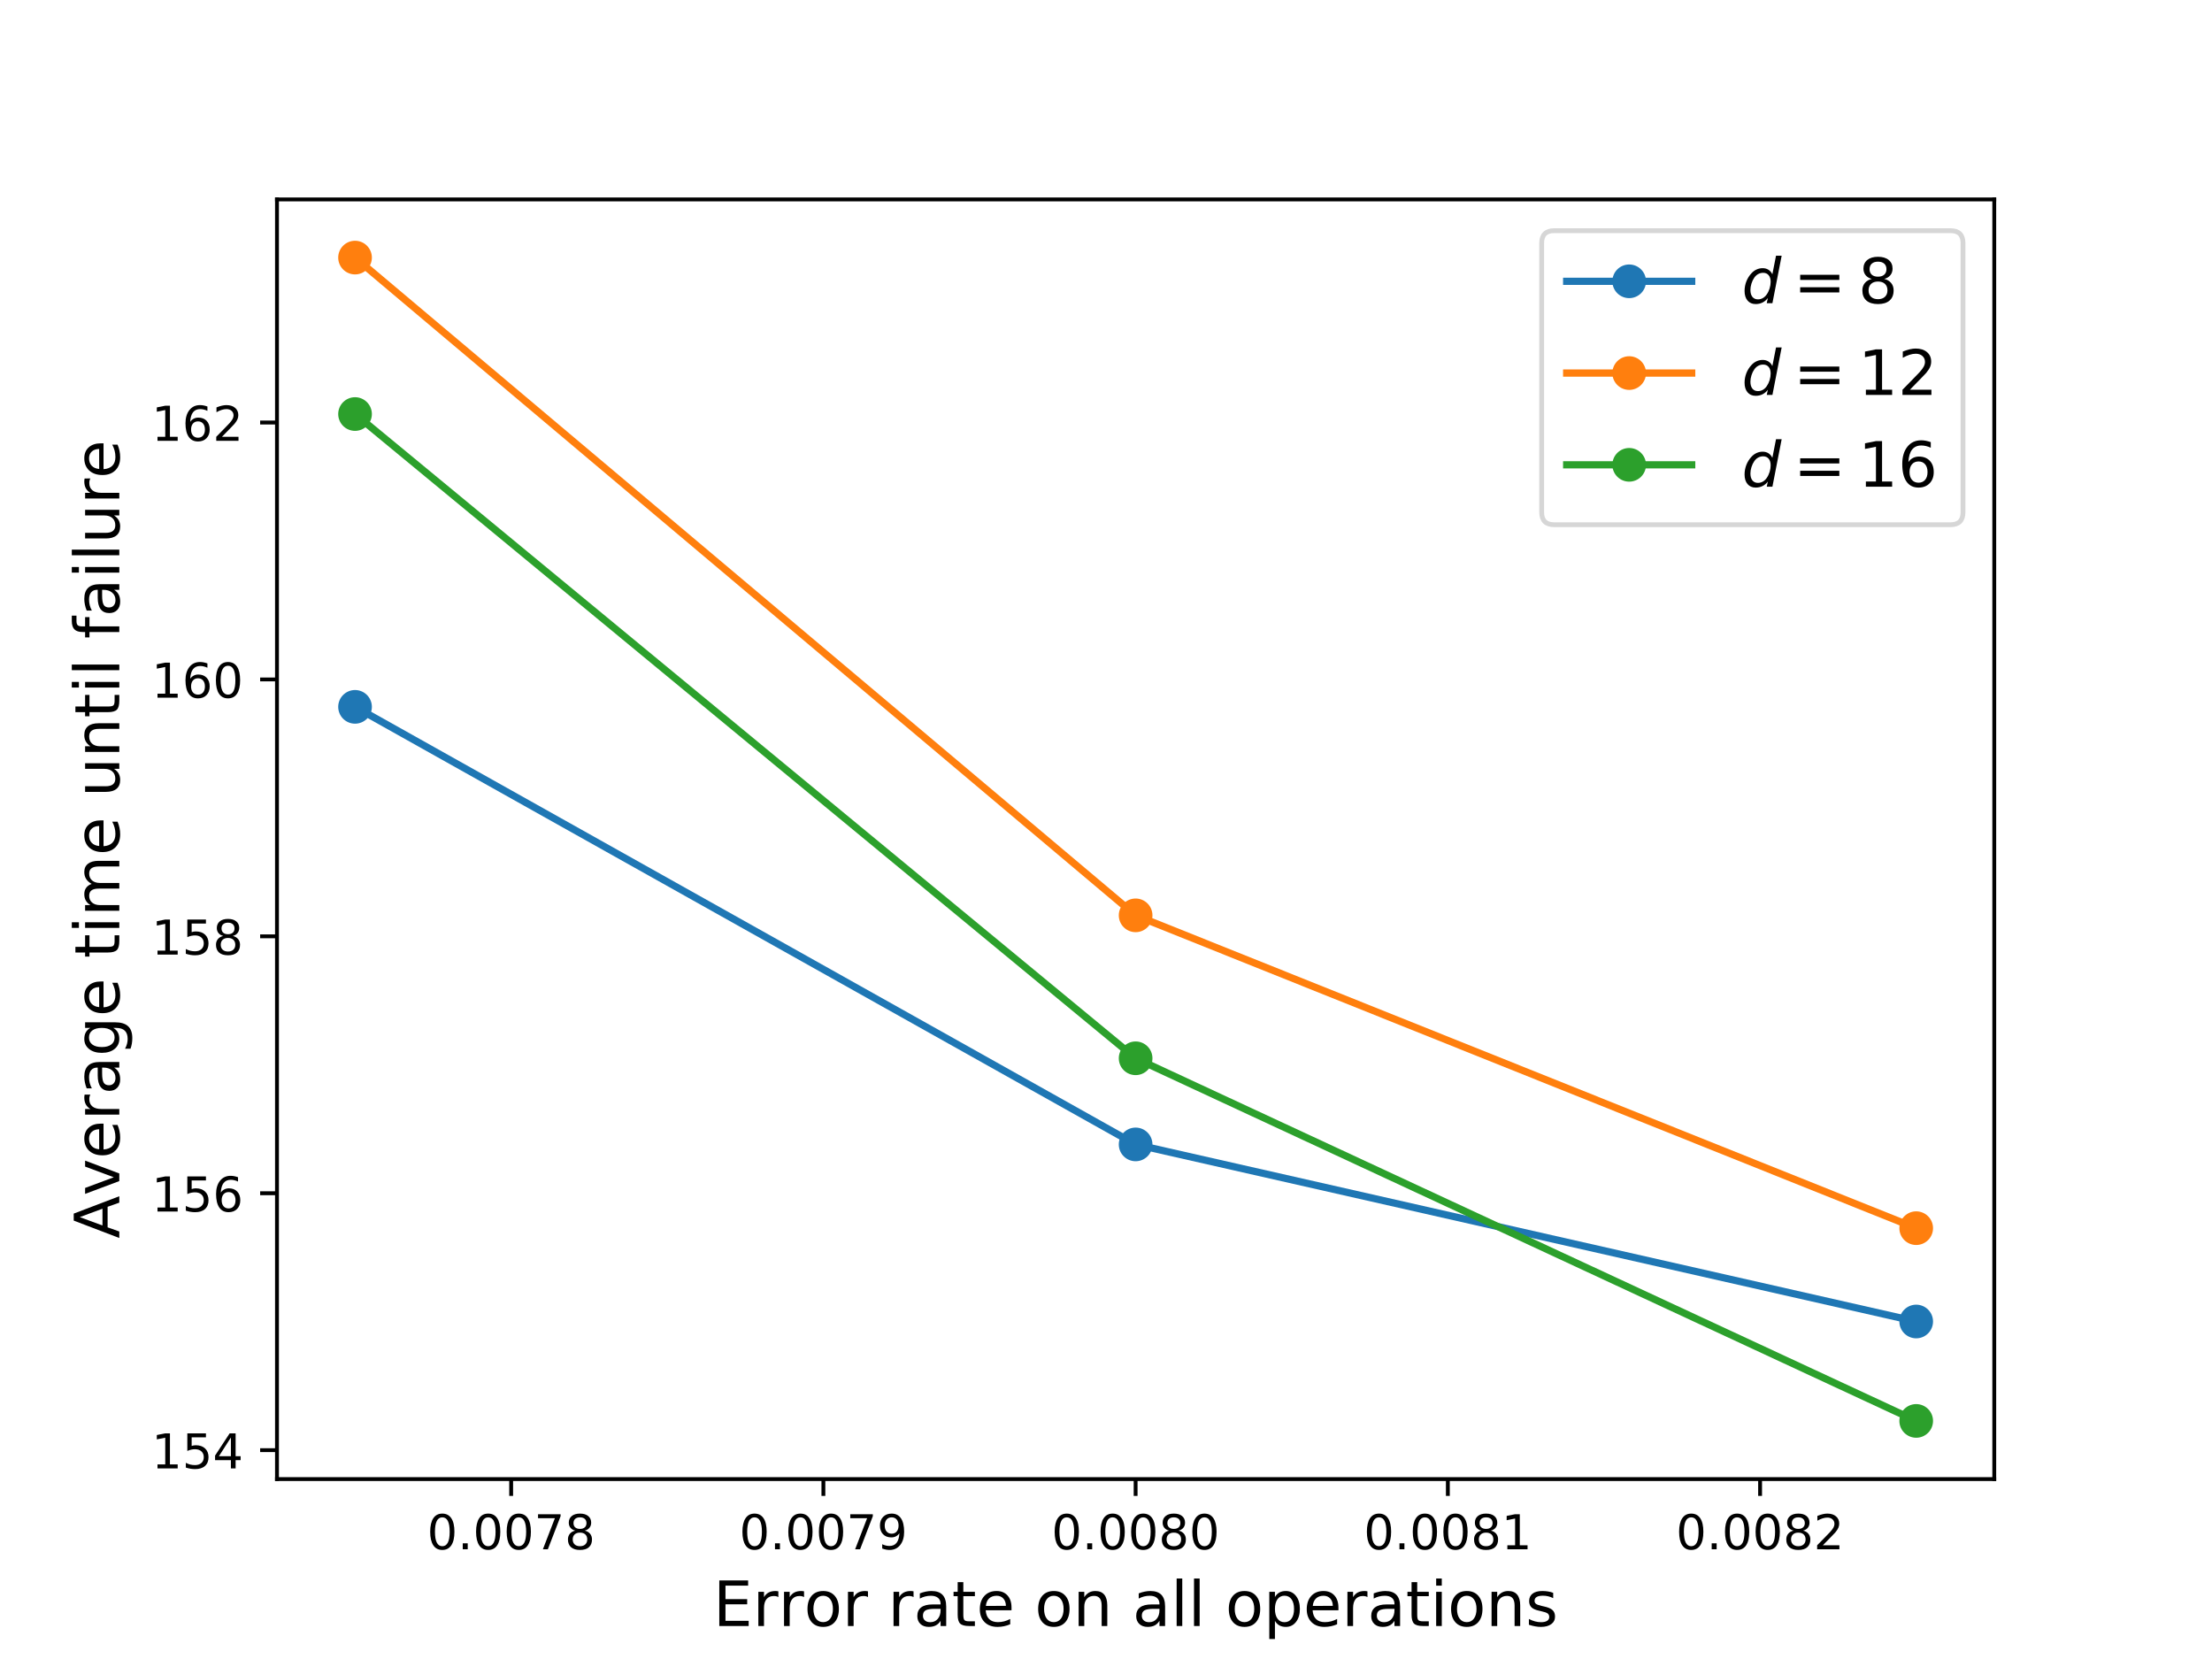
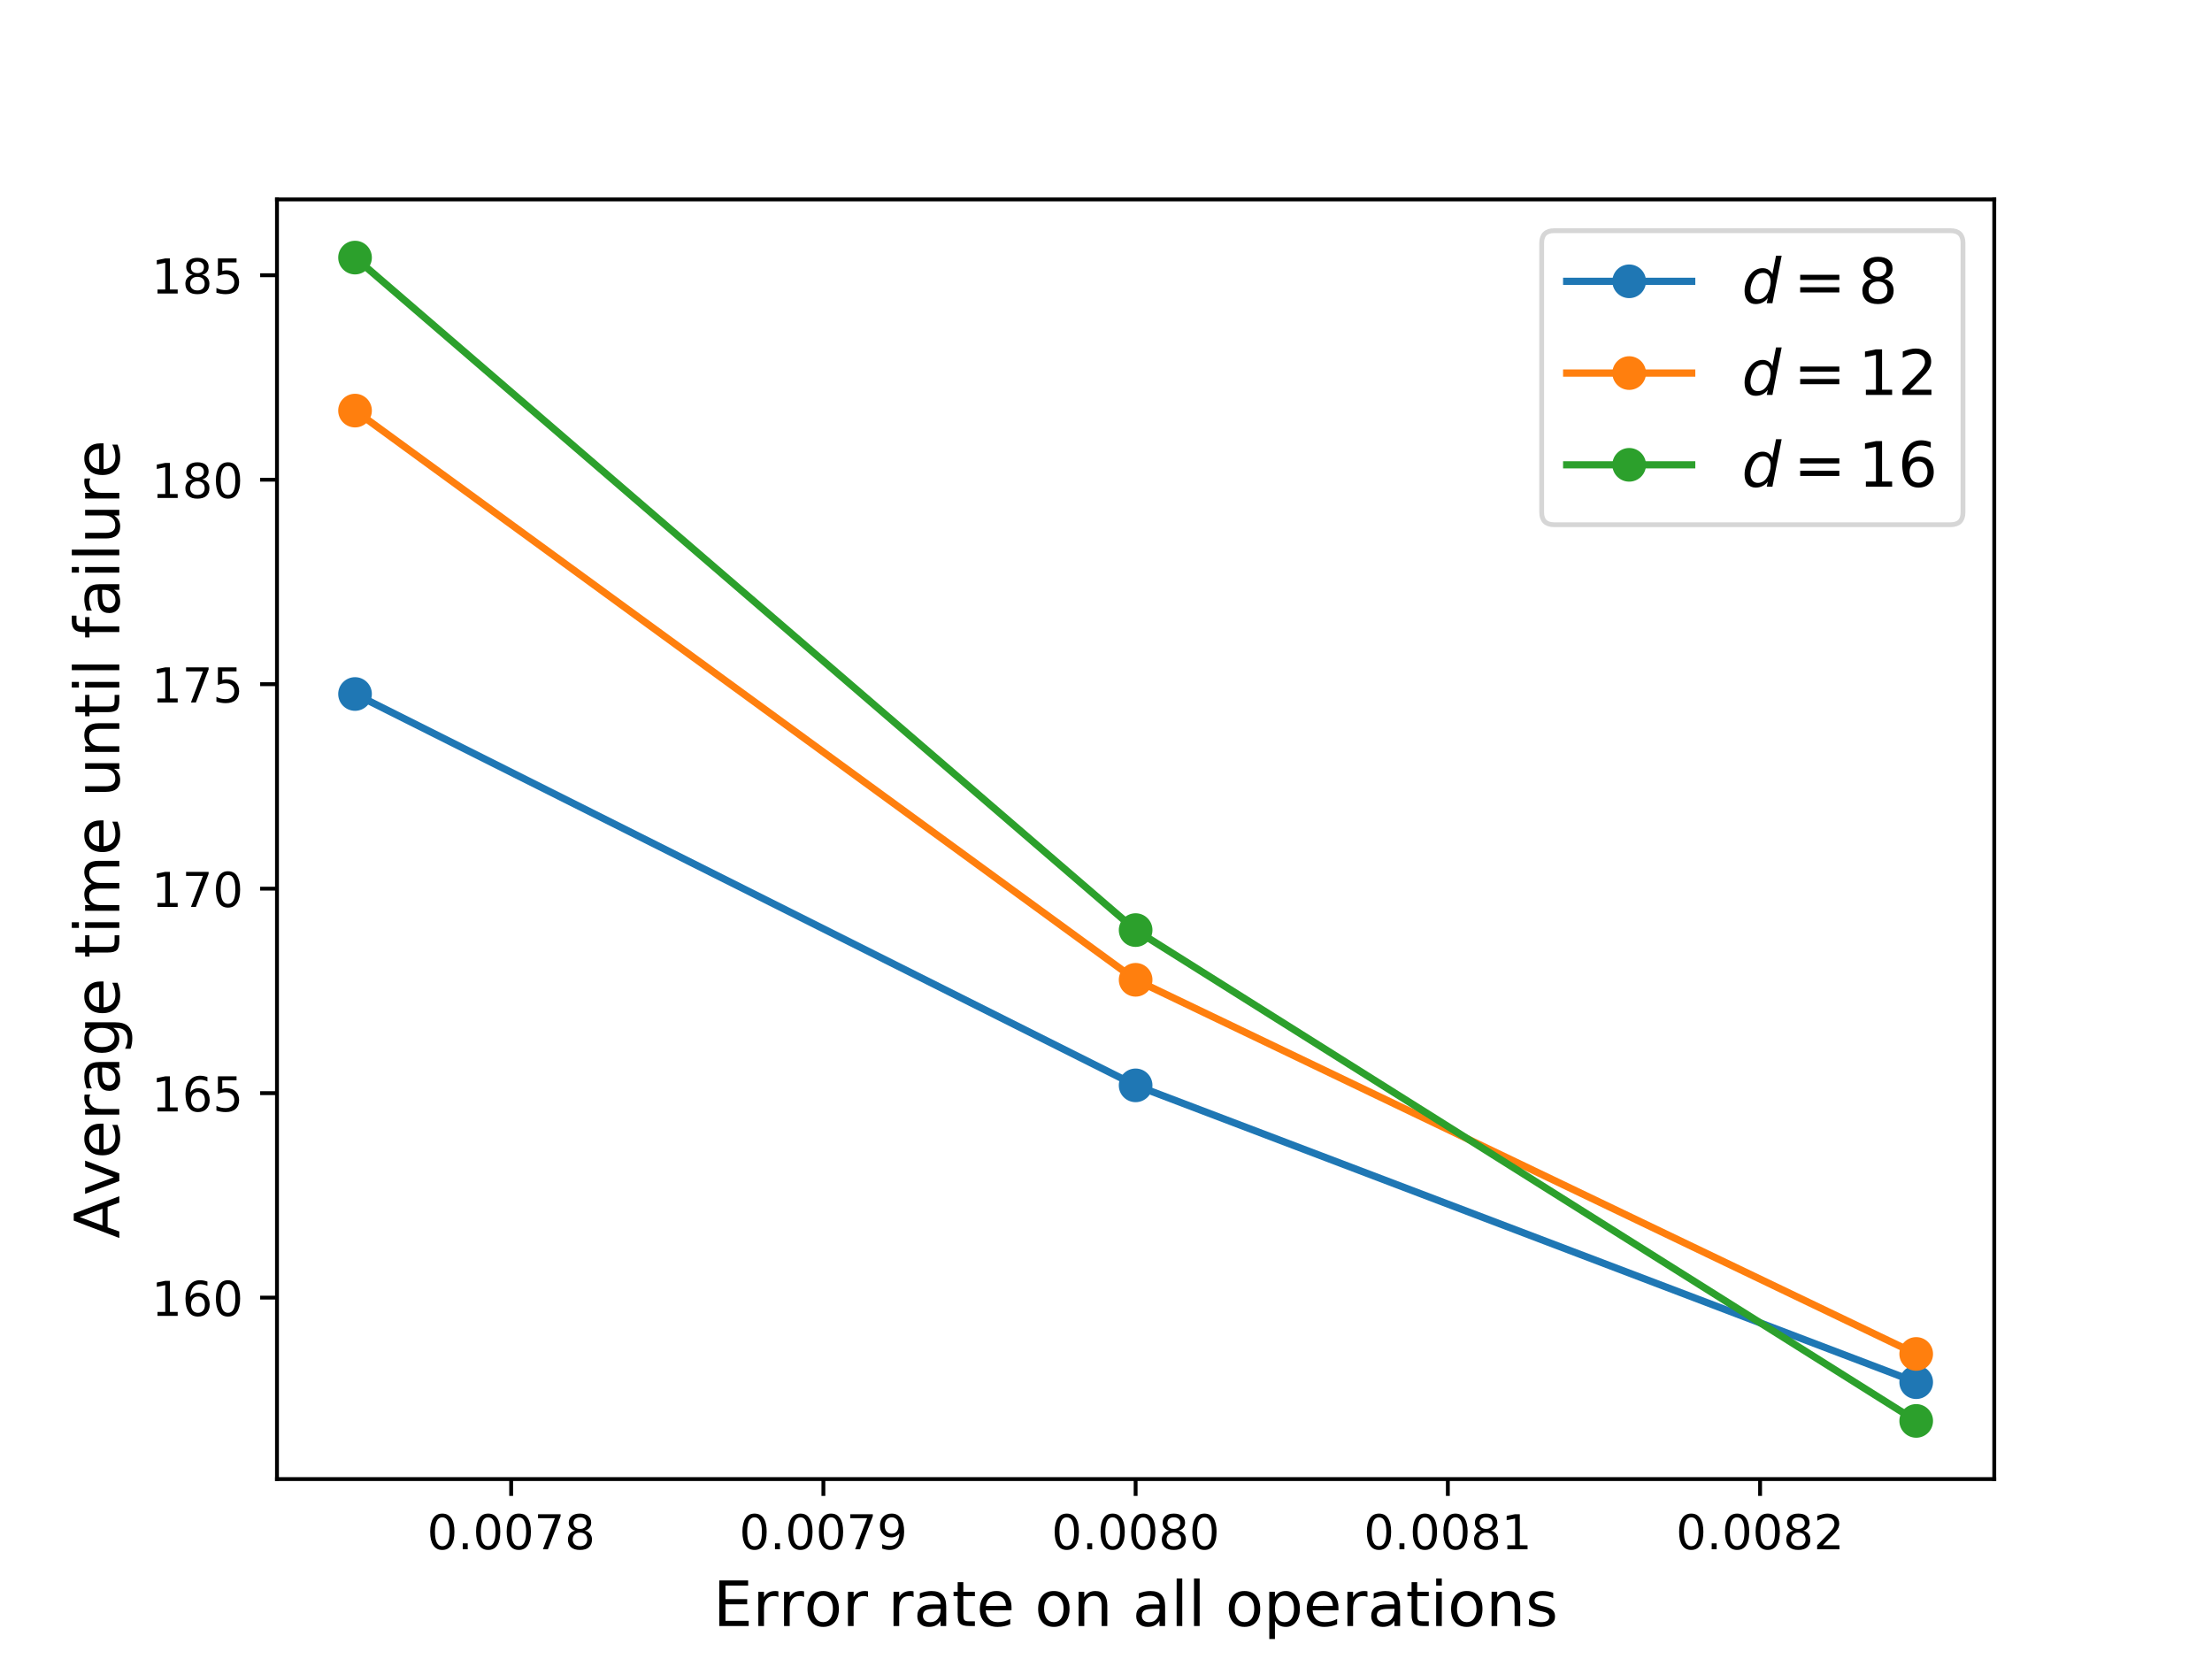
<svg xmlns="http://www.w3.org/2000/svg" xmlns:xlink="http://www.w3.org/1999/xlink" height="345pt" version="1.1" viewBox="0 0 460 345" width="460pt">
  <defs>
    <style type="text/css">
*{stroke-linecap:butt;stroke-linejoin:round;}
  </style>
  </defs>
  <g id="figure_1">
    <g id="patch_1">
      <path d="M 0 345.6  L 460.8 345.6  L 460.8 0  L 0 0  z " style="fill:#ffffff;" />
    </g>
    <g id="axes_1">
      <g id="patch_2">
        <path d="M 57.6 307.584  L 414.72 307.584  L 414.72 41.472  L 57.6 41.472  z " style="fill:#ffffff;" />
      </g>
      <g id="matplotlib.axis_1">
        <g id="xtick_1">
          <g id="line2d_1">
            <defs>
-               <path d="M 0 0  L 0 3.5  " id="m5a12967777" style="stroke:#000000;stroke-width:0.8;" />
-             </defs>
-             <g>
-               <use style="stroke:#000000;stroke-width:0.8;" x="106.298" xlink:href="#m5a12967777" y="307.584" />
+               <path d="M 0 0  L 0 3.5  " id="m65467a7fac" style="stroke:#000000;stroke-width:0.8;" />
+             </defs>
+             <g>
+               <use style="stroke:#000000;stroke-width:0.8;" x="106.298" xlink:href="#m65467a7fac" y="307.584" />
            </g>
          </g>
          <g id="text_1">
            <defs>
              <path d="M 31.781 66.406  Q 24.172 66.406 20.328 58.906  Q 16.5 51.422 16.5 36.375  Q 16.5 21.391 20.328 13.891  Q 24.172 6.391 31.781 6.391  Q 39.453 6.391 43.281 13.891  Q 47.125 21.391 47.125 36.375  Q 47.125 51.422 43.281 58.906  Q 39.453 66.406 31.781 66.406  z M 31.781 74.219  Q 44.047 74.219 50.516 64.516  Q 56.984 54.828 56.984 36.375  Q 56.984 17.969 50.516 8.266  Q 44.047 -1.422 31.781 -1.422  Q 19.531 -1.422 13.062 8.266  Q 6.594 17.969 6.594 36.375  Q 6.594 54.828 13.062 64.516  Q 19.531 74.219 31.781 74.219  z " id="DejaVuSans-30" />
              <path d="M 10.688 12.406  L 21 12.406  L 21 0  L 10.688 0  z " id="DejaVuSans-2e" />
              <path d="M 8.203 72.906  L 55.078 72.906  L 55.078 68.703  L 28.609 0  L 18.312 0  L 43.219 64.594  L 8.203 64.594  z " id="DejaVuSans-37" />
              <path d="M 31.781 34.625  Q 24.75 34.625 20.719 30.859  Q 16.703 27.094 16.703 20.516  Q 16.703 13.922 20.719 10.156  Q 24.75 6.391 31.781 6.391  Q 38.812 6.391 42.859 10.172  Q 46.922 13.969 46.922 20.516  Q 46.922 27.094 42.891 30.859  Q 38.875 34.625 31.781 34.625  z M 21.922 38.812  Q 15.578 40.375 12.031 44.719  Q 8.5 49.078 8.5 55.328  Q 8.5 64.062 14.719 69.141  Q 20.953 74.219 31.781 74.219  Q 42.672 74.219 48.875 69.141  Q 55.078 64.062 55.078 55.328  Q 55.078 49.078 51.531 44.719  Q 48 40.375 41.703 38.812  Q 48.828 37.156 52.797 32.312  Q 56.781 27.484 56.781 20.516  Q 56.781 9.906 50.312 4.234  Q 43.844 -1.422 31.781 -1.422  Q 19.734 -1.422 13.25 4.234  Q 6.781 9.906 6.781 20.516  Q 6.781 27.484 10.781 32.312  Q 14.797 37.156 21.922 38.812  z M 18.312 54.391  Q 18.312 48.734 21.844 45.562  Q 25.391 42.391 31.781 42.391  Q 38.141 42.391 41.719 45.562  Q 45.312 48.734 45.312 54.391  Q 45.312 60.062 41.719 63.234  Q 38.141 66.406 31.781 66.406  Q 25.391 66.406 21.844 63.234  Q 18.312 60.062 18.312 54.391  z " id="DejaVuSans-38" />
            </defs>
            <g transform="translate(88.80287 322.1824)scale(0.1 -0.1)">
              <use xlink:href="#DejaVuSans-30" />
              <use x="63.623" xlink:href="#DejaVuSans-2e" />
              <use x="95.41" xlink:href="#DejaVuSans-30" />
              <use x="159.033" xlink:href="#DejaVuSans-30" />
              <use x="222.656" xlink:href="#DejaVuSans-37" />
              <use x="286.279" xlink:href="#DejaVuSans-38" />
            </g>
          </g>
        </g>
        <g id="xtick_2">
          <g id="line2d_2">
            <g>
-               <use style="stroke:#000000;stroke-width:0.8;" x="171.229" xlink:href="#m5a12967777" y="307.584" />
+               <use style="stroke:#000000;stroke-width:0.8;" x="171.229" xlink:href="#m65467a7fac" y="307.584" />
            </g>
          </g>
          <g id="text_2">
            <defs>
              <path d="M 10.984 1.516  L 10.984 10.5  Q 14.703 8.734 18.5 7.812  Q 22.312 6.891 25.984 6.891  Q 35.75 6.891 40.891 13.453  Q 46.047 20.016 46.781 33.406  Q 43.953 29.203 39.594 26.953  Q 35.25 24.703 29.984 24.703  Q 19.047 24.703 12.672 31.312  Q 6.297 37.938 6.297 49.422  Q 6.297 60.641 12.938 67.422  Q 19.578 74.219 30.609 74.219  Q 43.266 74.219 49.922 64.516  Q 56.594 54.828 56.594 36.375  Q 56.594 19.141 48.406 8.859  Q 40.234 -1.422 26.422 -1.422  Q 22.703 -1.422 18.891 -0.688  Q 15.094 0.047 10.984 1.516  z M 30.609 32.422  Q 37.25 32.422 41.125 36.953  Q 45.016 41.5 45.016 49.422  Q 45.016 57.281 41.125 61.844  Q 37.25 66.406 30.609 66.406  Q 23.969 66.406 20.094 61.844  Q 16.219 57.281 16.219 49.422  Q 16.219 41.5 20.094 36.953  Q 23.969 32.422 30.609 32.422  z " id="DejaVuSans-39" />
            </defs>
            <g transform="translate(153.7338 322.1824)scale(0.1 -0.1)">
              <use xlink:href="#DejaVuSans-30" />
              <use x="63.623" xlink:href="#DejaVuSans-2e" />
              <use x="95.41" xlink:href="#DejaVuSans-30" />
              <use x="159.033" xlink:href="#DejaVuSans-30" />
              <use x="222.656" xlink:href="#DejaVuSans-37" />
              <use x="286.279" xlink:href="#DejaVuSans-39" />
            </g>
          </g>
        </g>
        <g id="xtick_3">
          <g id="line2d_3">
            <g>
-               <use style="stroke:#000000;stroke-width:0.8;" x="236.16" xlink:href="#m5a12967777" y="307.584" />
+               <use style="stroke:#000000;stroke-width:0.8;" x="236.16" xlink:href="#m65467a7fac" y="307.584" />
            </g>
          </g>
          <g id="text_3">
            <g transform="translate(218.6647 322.1824)scale(0.1 -0.1)">
              <use xlink:href="#DejaVuSans-30" />
              <use x="63.623" xlink:href="#DejaVuSans-2e" />
              <use x="95.41" xlink:href="#DejaVuSans-30" />
              <use x="159.033" xlink:href="#DejaVuSans-30" />
              <use x="222.656" xlink:href="#DejaVuSans-38" />
              <use x="286.279" xlink:href="#DejaVuSans-30" />
            </g>
          </g>
        </g>
        <g id="xtick_4">
          <g id="line2d_4">
            <g>
-               <use style="stroke:#000000;stroke-width:0.8;" x="301.091" xlink:href="#m5a12967777" y="307.584" />
+               <use style="stroke:#000000;stroke-width:0.8;" x="301.091" xlink:href="#m65467a7fac" y="307.584" />
            </g>
          </g>
          <g id="text_4">
            <defs>
              <path d="M 12.406 8.297  L 28.516 8.297  L 28.516 63.922  L 10.984 60.406  L 10.984 69.391  L 28.422 72.906  L 38.281 72.906  L 38.281 8.297  L 54.391 8.297  L 54.391 0  L 12.406 0  z " id="DejaVuSans-31" />
            </defs>
            <g transform="translate(283.5956 322.1824)scale(0.1 -0.1)">
              <use xlink:href="#DejaVuSans-30" />
              <use x="63.623" xlink:href="#DejaVuSans-2e" />
              <use x="95.41" xlink:href="#DejaVuSans-30" />
              <use x="159.033" xlink:href="#DejaVuSans-30" />
              <use x="222.656" xlink:href="#DejaVuSans-38" />
              <use x="286.279" xlink:href="#DejaVuSans-31" />
            </g>
          </g>
        </g>
        <g id="xtick_5">
          <g id="line2d_5">
            <g>
-               <use style="stroke:#000000;stroke-width:0.8;" x="366.022" xlink:href="#m5a12967777" y="307.584" />
+               <use style="stroke:#000000;stroke-width:0.8;" x="366.022" xlink:href="#m65467a7fac" y="307.584" />
            </g>
          </g>
          <g id="text_5">
            <defs>
              <path d="M 19.188 8.297  L 53.609 8.297  L 53.609 0  L 7.328 0  L 7.328 8.297  Q 12.938 14.109 22.625 23.891  Q 32.328 33.688 34.812 36.531  Q 39.547 41.844 41.422 45.531  Q 43.312 49.219 43.312 52.781  Q 43.312 58.594 39.234 62.25  Q 35.156 65.922 28.609 65.922  Q 23.969 65.922 18.812 64.312  Q 13.672 62.703 7.812 59.422  L 7.812 69.391  Q 13.766 71.781 18.938 73  Q 24.125 74.219 28.422 74.219  Q 39.75 74.219 46.484 68.547  Q 53.219 62.891 53.219 53.422  Q 53.219 48.922 51.531 44.891  Q 49.859 40.875 45.406 35.406  Q 44.188 33.984 37.641 27.219  Q 31.109 20.453 19.188 8.297  z " id="DejaVuSans-32" />
            </defs>
            <g transform="translate(348.5265 322.1824)scale(0.1 -0.1)">
              <use xlink:href="#DejaVuSans-30" />
              <use x="63.623" xlink:href="#DejaVuSans-2e" />
              <use x="95.41" xlink:href="#DejaVuSans-30" />
              <use x="159.033" xlink:href="#DejaVuSans-30" />
              <use x="222.656" xlink:href="#DejaVuSans-38" />
              <use x="286.279" xlink:href="#DejaVuSans-32" />
            </g>
          </g>
        </g>
        <g id="text_6">
          <defs>
            <path d="M 9.812 72.906  L 55.906 72.906  L 55.906 64.594  L 19.672 64.594  L 19.672 43.016  L 54.391 43.016  L 54.391 34.719  L 19.672 34.719  L 19.672 8.297  L 56.781 8.297  L 56.781 0  L 9.812 0  z " id="DejaVuSans-45" />
            <path d="M 41.109 46.297  Q 39.594 47.172 37.812 47.578  Q 36.031 48 33.891 48  Q 26.266 48 22.188 43.047  Q 18.109 38.094 18.109 28.812  L 18.109 0  L 9.078 0  L 9.078 54.688  L 18.109 54.688  L 18.109 46.188  Q 20.953 51.172 25.484 53.578  Q 30.031 56 36.531 56  Q 37.453 56 38.578 55.875  Q 39.703 55.766 41.062 55.516  z " id="DejaVuSans-72" />
            <path d="M 30.609 48.391  Q 23.391 48.391 19.188 42.75  Q 14.984 37.109 14.984 27.297  Q 14.984 17.484 19.156 11.844  Q 23.344 6.203 30.609 6.203  Q 37.797 6.203 41.984 11.859  Q 46.188 17.531 46.188 27.297  Q 46.188 37.016 41.984 42.703  Q 37.797 48.391 30.609 48.391  z M 30.609 56  Q 42.328 56 49.016 48.375  Q 55.719 40.766 55.719 27.297  Q 55.719 13.875 49.016 6.219  Q 42.328 -1.422 30.609 -1.422  Q 18.844 -1.422 12.172 6.219  Q 5.516 13.875 5.516 27.297  Q 5.516 40.766 12.172 48.375  Q 18.844 56 30.609 56  z " id="DejaVuSans-6f" />
            <path id="DejaVuSans-20" />
            <path d="M 34.281 27.484  Q 23.391 27.484 19.188 25  Q 14.984 22.516 14.984 16.5  Q 14.984 11.719 18.141 8.906  Q 21.297 6.109 26.703 6.109  Q 34.188 6.109 38.703 11.406  Q 43.219 16.703 43.219 25.484  L 43.219 27.484  z M 52.203 31.203  L 52.203 0  L 43.219 0  L 43.219 8.297  Q 40.141 3.328 35.547 0.953  Q 30.953 -1.422 24.312 -1.422  Q 15.922 -1.422 10.953 3.297  Q 6 8.016 6 15.922  Q 6 25.141 12.172 29.828  Q 18.359 34.516 30.609 34.516  L 43.219 34.516  L 43.219 35.406  Q 43.219 41.609 39.141 45  Q 35.062 48.391 27.688 48.391  Q 23 48.391 18.547 47.266  Q 14.109 46.141 10.016 43.891  L 10.016 52.203  Q 14.938 54.109 19.578 55.047  Q 24.219 56 28.609 56  Q 40.484 56 46.344 49.844  Q 52.203 43.703 52.203 31.203  z " id="DejaVuSans-61" />
            <path d="M 18.312 70.219  L 18.312 54.688  L 36.812 54.688  L 36.812 47.703  L 18.312 47.703  L 18.312 18.016  Q 18.312 11.328 20.141 9.422  Q 21.969 7.516 27.594 7.516  L 36.812 7.516  L 36.812 0  L 27.594 0  Q 17.188 0 13.234 3.875  Q 9.281 7.766 9.281 18.016  L 9.281 47.703  L 2.688 47.703  L 2.688 54.688  L 9.281 54.688  L 9.281 70.219  z " id="DejaVuSans-74" />
            <path d="M 56.203 29.594  L 56.203 25.203  L 14.891 25.203  Q 15.484 15.922 20.484 11.062  Q 25.484 6.203 34.422 6.203  Q 39.594 6.203 44.453 7.469  Q 49.312 8.734 54.109 11.281  L 54.109 2.781  Q 49.266 0.734 44.188 -0.344  Q 39.109 -1.422 33.891 -1.422  Q 20.797 -1.422 13.156 6.188  Q 5.516 13.812 5.516 26.812  Q 5.516 40.234 12.766 48.109  Q 20.016 56 32.328 56  Q 43.359 56 49.781 48.891  Q 56.203 41.797 56.203 29.594  z M 47.219 32.234  Q 47.125 39.594 43.094 43.984  Q 39.062 48.391 32.422 48.391  Q 24.906 48.391 20.391 44.141  Q 15.875 39.891 15.188 32.172  z " id="DejaVuSans-65" />
            <path d="M 54.891 33.016  L 54.891 0  L 45.906 0  L 45.906 32.719  Q 45.906 40.484 42.875 44.328  Q 39.844 48.188 33.797 48.188  Q 26.516 48.188 22.312 43.547  Q 18.109 38.922 18.109 30.906  L 18.109 0  L 9.078 0  L 9.078 54.688  L 18.109 54.688  L 18.109 46.188  Q 21.344 51.125 25.703 53.562  Q 30.078 56 35.797 56  Q 45.219 56 50.047 50.172  Q 54.891 44.344 54.891 33.016  z " id="DejaVuSans-6e" />
            <path d="M 9.422 75.984  L 18.406 75.984  L 18.406 0  L 9.422 0  z " id="DejaVuSans-6c" />
            <path d="M 18.109 8.203  L 18.109 -20.797  L 9.078 -20.797  L 9.078 54.688  L 18.109 54.688  L 18.109 46.391  Q 20.953 51.266 25.266 53.625  Q 29.594 56 35.594 56  Q 45.562 56 51.781 48.094  Q 58.016 40.188 58.016 27.297  Q 58.016 14.406 51.781 6.484  Q 45.562 -1.422 35.594 -1.422  Q 29.594 -1.422 25.266 0.953  Q 20.953 3.328 18.109 8.203  z M 48.688 27.297  Q 48.688 37.203 44.609 42.844  Q 40.531 48.484 33.406 48.484  Q 26.266 48.484 22.188 42.844  Q 18.109 37.203 18.109 27.297  Q 18.109 17.391 22.188 11.75  Q 26.266 6.109 33.406 6.109  Q 40.531 6.109 44.609 11.75  Q 48.688 17.391 48.688 27.297  z " id="DejaVuSans-70" />
            <path d="M 9.422 54.688  L 18.406 54.688  L 18.406 0  L 9.422 0  z M 9.422 75.984  L 18.406 75.984  L 18.406 64.594  L 9.422 64.594  z " id="DejaVuSans-69" />
            <path d="M 44.281 53.078  L 44.281 44.578  Q 40.484 46.531 36.375 47.5  Q 32.281 48.484 27.875 48.484  Q 21.188 48.484 17.844 46.438  Q 14.5 44.391 14.5 40.281  Q 14.5 37.156 16.891 35.375  Q 19.281 33.594 26.516 31.984  L 29.594 31.297  Q 39.156 29.25 43.188 25.516  Q 47.219 21.781 47.219 15.094  Q 47.219 7.469 41.188 3.016  Q 35.156 -1.422 24.609 -1.422  Q 20.219 -1.422 15.453 -0.562  Q 10.688 0.297 5.422 2  L 5.422 11.281  Q 10.406 8.688 15.234 7.391  Q 20.062 6.109 24.812 6.109  Q 31.156 6.109 34.562 8.281  Q 37.984 10.453 37.984 14.406  Q 37.984 18.062 35.516 20.016  Q 33.062 21.969 24.703 23.781  L 21.578 24.516  Q 13.234 26.266 9.516 29.906  Q 5.812 33.547 5.812 39.891  Q 5.812 47.609 11.281 51.797  Q 16.75 56 26.812 56  Q 31.781 56 36.172 55.266  Q 40.578 54.547 44.281 53.078  z " id="DejaVuSans-73" />
          </defs>
          <g transform="translate(148.3095 338.1401)scale(0.13 -0.13)">
            <use xlink:href="#DejaVuSans-45" />
            <use x="63.184" xlink:href="#DejaVuSans-72" />
            <use x="104.281" xlink:href="#DejaVuSans-72" />
            <use x="145.363" xlink:href="#DejaVuSans-6f" />
            <use x="206.545" xlink:href="#DejaVuSans-72" />
            <use x="247.658" xlink:href="#DejaVuSans-20" />
            <use x="279.445" xlink:href="#DejaVuSans-72" />
            <use x="320.559" xlink:href="#DejaVuSans-61" />
            <use x="381.838" xlink:href="#DejaVuSans-74" />
            <use x="421.047" xlink:href="#DejaVuSans-65" />
            <use x="482.57" xlink:href="#DejaVuSans-20" />
            <use x="514.357" xlink:href="#DejaVuSans-6f" />
            <use x="575.539" xlink:href="#DejaVuSans-6e" />
            <use x="638.918" xlink:href="#DejaVuSans-20" />
            <use x="670.705" xlink:href="#DejaVuSans-61" />
            <use x="731.984" xlink:href="#DejaVuSans-6c" />
            <use x="759.768" xlink:href="#DejaVuSans-6c" />
            <use x="787.551" xlink:href="#DejaVuSans-20" />
            <use x="819.338" xlink:href="#DejaVuSans-6f" />
            <use x="880.52" xlink:href="#DejaVuSans-70" />
            <use x="943.996" xlink:href="#DejaVuSans-65" />
            <use x="1005.52" xlink:href="#DejaVuSans-72" />
            <use x="1046.633" xlink:href="#DejaVuSans-61" />
            <use x="1107.912" xlink:href="#DejaVuSans-74" />
            <use x="1147.121" xlink:href="#DejaVuSans-69" />
            <use x="1174.904" xlink:href="#DejaVuSans-6f" />
            <use x="1236.086" xlink:href="#DejaVuSans-6e" />
            <use x="1299.465" xlink:href="#DejaVuSans-73" />
          </g>
        </g>
      </g>
      <g id="matplotlib.axis_2">
        <g id="ytick_1">
          <g id="line2d_6">
            <defs>
-               <path d="M 0 0  L -3.5 0  " id="m7b9ef93b5b" style="stroke:#000000;stroke-width:0.8;" />
-             </defs>
-             <g>
-               <use style="stroke:#000000;stroke-width:0.8;" x="57.6" xlink:href="#m7b9ef93b5b" y="301.567" />
+               <path d="M 0 0  L -3.5 0  " id="m10d9921110" style="stroke:#000000;stroke-width:0.8;" />
+             </defs>
+             <g>
+               <use style="stroke:#000000;stroke-width:0.8;" x="57.6" xlink:href="#m10d9921110" y="269.849" />
            </g>
          </g>
          <g id="text_7">
            <defs>
-               <path d="M 10.797 72.906  L 49.516 72.906  L 49.516 64.594  L 19.828 64.594  L 19.828 46.734  Q 21.969 47.469 24.109 47.828  Q 26.266 48.188 28.422 48.188  Q 40.625 48.188 47.75 41.5  Q 54.891 34.812 54.891 23.391  Q 54.891 11.625 47.562 5.094  Q 40.234 -1.422 26.906 -1.422  Q 22.312 -1.422 17.547 -0.641  Q 12.797 0.141 7.719 1.703  L 7.719 11.625  Q 12.109 9.234 16.797 8.062  Q 21.484 6.891 26.703 6.891  Q 35.156 6.891 40.078 11.328  Q 45.016 15.766 45.016 23.391  Q 45.016 31 40.078 35.438  Q 35.156 39.891 26.703 39.891  Q 22.75 39.891 18.812 39.016  Q 14.891 38.141 10.797 36.281  z " id="DejaVuSans-35" />
-               <path d="M 37.797 64.312  L 12.891 25.391  L 37.797 25.391  z M 35.203 72.906  L 47.609 72.906  L 47.609 25.391  L 58.016 25.391  L 58.016 17.188  L 47.609 17.188  L 47.609 0  L 37.797 0  L 37.797 17.188  L 4.891 17.188  L 4.891 26.703  z " id="DejaVuSans-34" />
-             </defs>
-             <g transform="translate(31.5125 305.3662)scale(0.1 -0.1)">
-               <use xlink:href="#DejaVuSans-31" />
-               <use x="63.623" xlink:href="#DejaVuSans-35" />
-               <use x="127.246" xlink:href="#DejaVuSans-34" />
+               <path d="M 33.016 40.375  Q 26.375 40.375 22.484 35.828  Q 18.609 31.297 18.609 23.391  Q 18.609 15.531 22.484 10.953  Q 26.375 6.391 33.016 6.391  Q 39.656 6.391 43.531 10.953  Q 47.406 15.531 47.406 23.391  Q 47.406 31.297 43.531 35.828  Q 39.656 40.375 33.016 40.375  z M 52.594 71.297  L 52.594 62.312  Q 48.875 64.062 45.094 64.984  Q 41.312 65.922 37.594 65.922  Q 27.828 65.922 22.672 59.328  Q 17.531 52.734 16.797 39.406  Q 19.672 43.656 24.016 45.922  Q 28.375 48.188 33.594 48.188  Q 44.578 48.188 50.953 41.516  Q 57.328 34.859 57.328 23.391  Q 57.328 12.156 50.688 5.359  Q 44.047 -1.422 33.016 -1.422  Q 20.359 -1.422 13.672 8.266  Q 6.984 17.969 6.984 36.375  Q 6.984 53.656 15.188 63.938  Q 23.391 74.219 37.203 74.219  Q 40.922 74.219 44.703 73.484  Q 48.484 72.75 52.594 71.297  z " id="DejaVuSans-36" />
+             </defs>
+             <g transform="translate(31.5125 273.6483)scale(0.1 -0.1)">
+               <use xlink:href="#DejaVuSans-31" />
+               <use x="63.623" xlink:href="#DejaVuSans-36" />
+               <use x="127.246" xlink:href="#DejaVuSans-30" />
            </g>
          </g>
        </g>
        <g id="ytick_2">
          <g id="line2d_7">
            <g>
-               <use style="stroke:#000000;stroke-width:0.8;" x="57.6" xlink:href="#m7b9ef93b5b" y="248.142" />
+               <use style="stroke:#000000;stroke-width:0.8;" x="57.6" xlink:href="#m10d9921110" y="227.327" />
            </g>
          </g>
          <g id="text_8">
            <defs>
-               <path d="M 33.016 40.375  Q 26.375 40.375 22.484 35.828  Q 18.609 31.297 18.609 23.391  Q 18.609 15.531 22.484 10.953  Q 26.375 6.391 33.016 6.391  Q 39.656 6.391 43.531 10.953  Q 47.406 15.531 47.406 23.391  Q 47.406 31.297 43.531 35.828  Q 39.656 40.375 33.016 40.375  z M 52.594 71.297  L 52.594 62.312  Q 48.875 64.062 45.094 64.984  Q 41.312 65.922 37.594 65.922  Q 27.828 65.922 22.672 59.328  Q 17.531 52.734 16.797 39.406  Q 19.672 43.656 24.016 45.922  Q 28.375 48.188 33.594 48.188  Q 44.578 48.188 50.953 41.516  Q 57.328 34.859 57.328 23.391  Q 57.328 12.156 50.688 5.359  Q 44.047 -1.422 33.016 -1.422  Q 20.359 -1.422 13.672 8.266  Q 6.984 17.969 6.984 36.375  Q 6.984 53.656 15.188 63.938  Q 23.391 74.219 37.203 74.219  Q 40.922 74.219 44.703 73.484  Q 48.484 72.75 52.594 71.297  z " id="DejaVuSans-36" />
-             </defs>
-             <g transform="translate(31.5125 251.941)scale(0.1 -0.1)">
-               <use xlink:href="#DejaVuSans-31" />
-               <use x="63.623" xlink:href="#DejaVuSans-35" />
-               <use x="127.246" xlink:href="#DejaVuSans-36" />
+               <path d="M 10.797 72.906  L 49.516 72.906  L 49.516 64.594  L 19.828 64.594  L 19.828 46.734  Q 21.969 47.469 24.109 47.828  Q 26.266 48.188 28.422 48.188  Q 40.625 48.188 47.75 41.5  Q 54.891 34.812 54.891 23.391  Q 54.891 11.625 47.562 5.094  Q 40.234 -1.422 26.906 -1.422  Q 22.312 -1.422 17.547 -0.641  Q 12.797 0.141 7.719 1.703  L 7.719 11.625  Q 12.109 9.234 16.797 8.062  Q 21.484 6.891 26.703 6.891  Q 35.156 6.891 40.078 11.328  Q 45.016 15.766 45.016 23.391  Q 45.016 31 40.078 35.438  Q 35.156 39.891 26.703 39.891  Q 22.75 39.891 18.812 39.016  Q 14.891 38.141 10.797 36.281  z " id="DejaVuSans-35" />
+             </defs>
+             <g transform="translate(31.5125 231.1259)scale(0.1 -0.1)">
+               <use xlink:href="#DejaVuSans-31" />
+               <use x="63.623" xlink:href="#DejaVuSans-36" />
+               <use x="127.246" xlink:href="#DejaVuSans-35" />
            </g>
          </g>
        </g>
        <g id="ytick_3">
          <g id="line2d_8">
            <g>
-               <use style="stroke:#000000;stroke-width:0.8;" x="57.6" xlink:href="#m7b9ef93b5b" y="194.717" />
+               <use style="stroke:#000000;stroke-width:0.8;" x="57.6" xlink:href="#m10d9921110" y="184.804" />
            </g>
          </g>
          <g id="text_9">
-             <g transform="translate(31.5125 198.5158)scale(0.1 -0.1)">
-               <use xlink:href="#DejaVuSans-31" />
-               <use x="63.623" xlink:href="#DejaVuSans-35" />
-               <use x="127.246" xlink:href="#DejaVuSans-38" />
+             <g transform="translate(31.5125 188.6034)scale(0.1 -0.1)">
+               <use xlink:href="#DejaVuSans-31" />
+               <use x="63.623" xlink:href="#DejaVuSans-37" />
+               <use x="127.246" xlink:href="#DejaVuSans-30" />
            </g>
          </g>
        </g>
        <g id="ytick_4">
          <g id="line2d_9">
            <g>
-               <use style="stroke:#000000;stroke-width:0.8;" x="57.6" xlink:href="#m7b9ef93b5b" y="141.291" />
+               <use style="stroke:#000000;stroke-width:0.8;" x="57.6" xlink:href="#m10d9921110" y="142.282" />
            </g>
          </g>
          <g id="text_10">
-             <g transform="translate(31.5125 145.0906)scale(0.1 -0.1)">
-               <use xlink:href="#DejaVuSans-31" />
-               <use x="63.623" xlink:href="#DejaVuSans-36" />
-               <use x="127.246" xlink:href="#DejaVuSans-30" />
+             <g transform="translate(31.5125 146.081)scale(0.1 -0.1)">
+               <use xlink:href="#DejaVuSans-31" />
+               <use x="63.623" xlink:href="#DejaVuSans-37" />
+               <use x="127.246" xlink:href="#DejaVuSans-35" />
            </g>
          </g>
        </g>
        <g id="ytick_5">
          <g id="line2d_10">
            <g>
-               <use style="stroke:#000000;stroke-width:0.8;" x="57.6" xlink:href="#m7b9ef93b5b" y="87.866" />
+               <use style="stroke:#000000;stroke-width:0.8;" x="57.6" xlink:href="#m10d9921110" y="99.759" />
            </g>
          </g>
          <g id="text_11">
-             <g transform="translate(31.5125 91.66533)scale(0.1 -0.1)">
-               <use xlink:href="#DejaVuSans-31" />
-               <use x="63.623" xlink:href="#DejaVuSans-36" />
-               <use x="127.246" xlink:href="#DejaVuSans-32" />
-             </g>
-           </g>
-         </g>
-         <g id="text_12">
+             <g transform="translate(31.5125 103.5585)scale(0.1 -0.1)">
+               <use xlink:href="#DejaVuSans-31" />
+               <use x="63.623" xlink:href="#DejaVuSans-38" />
+               <use x="127.246" xlink:href="#DejaVuSans-30" />
+             </g>
+           </g>
+         </g>
+         <g id="ytick_6">
+           <g id="line2d_11">
+             <g>
+               <use style="stroke:#000000;stroke-width:0.8;" x="57.6" xlink:href="#m10d9921110" y="57.237" />
+             </g>
+           </g>
+           <g id="text_12">
+             <g transform="translate(31.5125 61.03603)scale(0.1 -0.1)">
+               <use xlink:href="#DejaVuSans-31" />
+               <use x="63.623" xlink:href="#DejaVuSans-38" />
+               <use x="127.246" xlink:href="#DejaVuSans-35" />
+             </g>
+           </g>
+         </g>
+         <g id="text_13">
          <defs>
            <path d="M 34.188 63.188  L 20.797 26.906  L 47.609 26.906  z M 28.609 72.906  L 39.797 72.906  L 67.578 0  L 57.328 0  L 50.688 18.703  L 17.828 18.703  L 11.188 0  L 0.781 0  z " id="DejaVuSans-41" />
            <path d="M 2.984 54.688  L 12.5 54.688  L 29.594 8.797  L 46.688 54.688  L 56.203 54.688  L 35.688 0  L 23.484 0  z " id="DejaVuSans-76" />
            <path d="M 45.406 27.984  Q 45.406 37.75 41.375 43.109  Q 37.359 48.484 30.078 48.484  Q 22.859 48.484 18.828 43.109  Q 14.797 37.75 14.797 27.984  Q 14.797 18.266 18.828 12.891  Q 22.859 7.516 30.078 7.516  Q 37.359 7.516 41.375 12.891  Q 45.406 18.266 45.406 27.984  z M 54.391 6.781  Q 54.391 -7.172 48.188 -13.984  Q 42 -20.797 29.203 -20.797  Q 24.469 -20.797 20.266 -20.094  Q 16.062 -19.391 12.109 -17.922  L 12.109 -9.188  Q 16.062 -11.328 19.922 -12.344  Q 23.781 -13.375 27.781 -13.375  Q 36.625 -13.375 41.016 -8.766  Q 45.406 -4.156 45.406 5.172  L 45.406 9.625  Q 42.625 4.781 38.281 2.391  Q 33.938 0 27.875 0  Q 17.828 0 11.672 7.656  Q 5.516 15.328 5.516 27.984  Q 5.516 40.672 11.672 48.328  Q 17.828 56 27.875 56  Q 33.938 56 38.281 53.609  Q 42.625 51.219 45.406 46.391  L 45.406 54.688  L 54.391 54.688  z " id="DejaVuSans-67" />
            <path d="M 52 44.188  Q 55.375 50.25 60.062 53.125  Q 64.75 56 71.094 56  Q 79.641 56 84.281 50.016  Q 88.922 44.047 88.922 33.016  L 88.922 0  L 79.891 0  L 79.891 32.719  Q 79.891 40.578 77.094 44.375  Q 74.312 48.188 68.609 48.188  Q 61.625 48.188 57.562 43.547  Q 53.516 38.922 53.516 30.906  L 53.516 0  L 44.484 0  L 44.484 32.719  Q 44.484 40.625 41.703 44.406  Q 38.922 48.188 33.109 48.188  Q 26.219 48.188 22.156 43.531  Q 18.109 38.875 18.109 30.906  L 18.109 0  L 9.078 0  L 9.078 54.688  L 18.109 54.688  L 18.109 46.188  Q 21.188 51.219 25.484 53.609  Q 29.781 56 35.688 56  Q 41.656 56 45.828 52.969  Q 50 49.953 52 44.188  z " id="DejaVuSans-6d" />
            <path d="M 8.5 21.578  L 8.5 54.688  L 17.484 54.688  L 17.484 21.922  Q 17.484 14.156 20.5 10.266  Q 23.531 6.391 29.594 6.391  Q 36.859 6.391 41.078 11.031  Q 45.312 15.672 45.312 23.688  L 45.312 54.688  L 54.297 54.688  L 54.297 0  L 45.312 0  L 45.312 8.406  Q 42.047 3.422 37.719 1  Q 33.406 -1.422 27.688 -1.422  Q 18.266 -1.422 13.375 4.438  Q 8.5 10.297 8.5 21.578  z M 31.109 56  z " id="DejaVuSans-75" />
            <path d="M 37.109 75.984  L 37.109 68.5  L 28.516 68.5  Q 23.688 68.5 21.797 66.547  Q 19.922 64.594 19.922 59.516  L 19.922 54.688  L 34.719 54.688  L 34.719 47.703  L 19.922 47.703  L 19.922 0  L 10.891 0  L 10.891 47.703  L 2.297 47.703  L 2.297 54.688  L 10.891 54.688  L 10.891 58.5  Q 10.891 67.625 15.141 71.797  Q 19.391 75.984 28.609 75.984  z " id="DejaVuSans-66" />
          </defs>
          <g transform="translate(24.80891 257.5503)rotate(-90)scale(0.13 -0.13)">
            <use xlink:href="#DejaVuSans-41" />
            <use x="68.33" xlink:href="#DejaVuSans-76" />
            <use x="127.51" xlink:href="#DejaVuSans-65" />
            <use x="189.033" xlink:href="#DejaVuSans-72" />
            <use x="230.146" xlink:href="#DejaVuSans-61" />
            <use x="291.426" xlink:href="#DejaVuSans-67" />
            <use x="354.902" xlink:href="#DejaVuSans-65" />
            <use x="416.426" xlink:href="#DejaVuSans-20" />
            <use x="448.213" xlink:href="#DejaVuSans-74" />
            <use x="487.422" xlink:href="#DejaVuSans-69" />
            <use x="515.205" xlink:href="#DejaVuSans-6d" />
            <use x="612.617" xlink:href="#DejaVuSans-65" />
            <use x="674.141" xlink:href="#DejaVuSans-20" />
            <use x="705.928" xlink:href="#DejaVuSans-75" />
            <use x="769.307" xlink:href="#DejaVuSans-6e" />
            <use x="832.686" xlink:href="#DejaVuSans-74" />
            <use x="871.895" xlink:href="#DejaVuSans-69" />
            <use x="899.678" xlink:href="#DejaVuSans-6c" />
            <use x="927.461" xlink:href="#DejaVuSans-20" />
            <use x="959.248" xlink:href="#DejaVuSans-66" />
            <use x="994.453" xlink:href="#DejaVuSans-61" />
            <use x="1055.732" xlink:href="#DejaVuSans-69" />
            <use x="1083.516" xlink:href="#DejaVuSans-6c" />
            <use x="1111.299" xlink:href="#DejaVuSans-75" />
            <use x="1174.678" xlink:href="#DejaVuSans-72" />
            <use x="1215.76" xlink:href="#DejaVuSans-65" />
          </g>
        </g>
      </g>
-       <g id="line2d_11">
-         <path clip-path="url(#p2bb425784b)" d="M 73.833 146.994  L 236.16 237.988  L 398.487 274.814  " style="fill:none;stroke:#1f77b4;stroke-linecap:square;stroke-width:1.5;" />
+       <g id="line2d_12">
+         <path clip-path="url(#p6668a682a3)" d="M 73.833 144.323  L 236.16 225.707  L 398.487 287.436  " style="fill:none;stroke:#1f77b4;stroke-linecap:square;stroke-width:1.5;" />
        <defs>
-           <path d="M 0 3  C 0.796 3 1.559 2.684 2.121 2.121  C 2.684 1.559 3 0.796 3 0  C 3 -0.796 2.684 -1.559 2.121 -2.121  C 1.559 -2.684 0.796 -3 0 -3  C -0.796 -3 -1.559 -2.684 -2.121 -2.121  C -2.684 -1.559 -3 -0.796 -3 0  C -3 0.796 -2.684 1.559 -2.121 2.121  C -1.559 2.684 -0.796 3 0 3  z " id="m0a52db0f14" style="stroke:#1f77b4;" />
+           <path d="M 0 3  C 0.796 3 1.559 2.684 2.121 2.121  C 2.684 1.559 3 0.796 3 0  C 3 -0.796 2.684 -1.559 2.121 -2.121  C 1.559 -2.684 0.796 -3 0 -3  C -0.796 -3 -1.559 -2.684 -2.121 -2.121  C -2.684 -1.559 -3 -0.796 -3 0  C -3 0.796 -2.684 1.559 -2.121 2.121  C -1.559 2.684 -0.796 3 0 3  z " id="m2baea0b973" style="stroke:#1f77b4;" />
        </defs>
-         <g clip-path="url(#p2bb425784b)">
-           <use style="fill:#1f77b4;stroke:#1f77b4;" x="73.833" xlink:href="#m0a52db0f14" y="146.994" />
-           <use style="fill:#1f77b4;stroke:#1f77b4;" x="236.16" xlink:href="#m0a52db0f14" y="237.988" />
-           <use style="fill:#1f77b4;stroke:#1f77b4;" x="398.487" xlink:href="#m0a52db0f14" y="274.814" />
-         </g>
-       </g>
-       <g id="line2d_12">
-         <path clip-path="url(#p2bb425784b)" d="M 73.833 53.568  L 236.16 190.352  L 398.487 255.406  " style="fill:none;stroke:#ff7f0e;stroke-linecap:square;stroke-width:1.5;" />
+         <g clip-path="url(#p6668a682a3)">
+           <use style="fill:#1f77b4;stroke:#1f77b4;" x="73.833" xlink:href="#m2baea0b973" y="144.323" />
+           <use style="fill:#1f77b4;stroke:#1f77b4;" x="236.16" xlink:href="#m2baea0b973" y="225.707" />
+           <use style="fill:#1f77b4;stroke:#1f77b4;" x="398.487" xlink:href="#m2baea0b973" y="287.436" />
+         </g>
+       </g>
+       <g id="line2d_13">
+         <path clip-path="url(#p6668a682a3)" d="M 73.833 85.387  L 236.16 203.756  L 398.487 281.562  " style="fill:none;stroke:#ff7f0e;stroke-linecap:square;stroke-width:1.5;" />
        <defs>
-           <path d="M 0 3  C 0.796 3 1.559 2.684 2.121 2.121  C 2.684 1.559 3 0.796 3 0  C 3 -0.796 2.684 -1.559 2.121 -2.121  C 1.559 -2.684 0.796 -3 0 -3  C -0.796 -3 -1.559 -2.684 -2.121 -2.121  C -2.684 -1.559 -3 -0.796 -3 0  C -3 0.796 -2.684 1.559 -2.121 2.121  C -1.559 2.684 -0.796 3 0 3  z " id="mfadc0d0921" style="stroke:#ff7f0e;" />
+           <path d="M 0 3  C 0.796 3 1.559 2.684 2.121 2.121  C 2.684 1.559 3 0.796 3 0  C 3 -0.796 2.684 -1.559 2.121 -2.121  C 1.559 -2.684 0.796 -3 0 -3  C -0.796 -3 -1.559 -2.684 -2.121 -2.121  C -2.684 -1.559 -3 -0.796 -3 0  C -3 0.796 -2.684 1.559 -2.121 2.121  C -1.559 2.684 -0.796 3 0 3  z " id="mefbcba3f1f" style="stroke:#ff7f0e;" />
        </defs>
-         <g clip-path="url(#p2bb425784b)">
-           <use style="fill:#ff7f0e;stroke:#ff7f0e;" x="73.833" xlink:href="#mfadc0d0921" y="53.568" />
-           <use style="fill:#ff7f0e;stroke:#ff7f0e;" x="236.16" xlink:href="#mfadc0d0921" y="190.352" />
-           <use style="fill:#ff7f0e;stroke:#ff7f0e;" x="398.487" xlink:href="#mfadc0d0921" y="255.406" />
-         </g>
-       </g>
-       <g id="line2d_13">
-         <path clip-path="url(#p2bb425784b)" d="M 73.833 86.103  L 236.16 220.078  L 398.487 295.488  " style="fill:none;stroke:#2ca02c;stroke-linecap:square;stroke-width:1.5;" />
+         <g clip-path="url(#p6668a682a3)">
+           <use style="fill:#ff7f0e;stroke:#ff7f0e;" x="73.833" xlink:href="#mefbcba3f1f" y="85.387" />
+           <use style="fill:#ff7f0e;stroke:#ff7f0e;" x="236.16" xlink:href="#mefbcba3f1f" y="203.756" />
+           <use style="fill:#ff7f0e;stroke:#ff7f0e;" x="398.487" xlink:href="#mefbcba3f1f" y="281.562" />
+         </g>
+       </g>
+       <g id="line2d_14">
+         <path clip-path="url(#p6668a682a3)" d="M 73.833 53.568  L 236.16 193.417  L 398.487 295.488  " style="fill:none;stroke:#2ca02c;stroke-linecap:square;stroke-width:1.5;" />
        <defs>
-           <path d="M 0 3  C 0.796 3 1.559 2.684 2.121 2.121  C 2.684 1.559 3 0.796 3 0  C 3 -0.796 2.684 -1.559 2.121 -2.121  C 1.559 -2.684 0.796 -3 0 -3  C -0.796 -3 -1.559 -2.684 -2.121 -2.121  C -2.684 -1.559 -3 -0.796 -3 0  C -3 0.796 -2.684 1.559 -2.121 2.121  C -1.559 2.684 -0.796 3 0 3  z " id="m317eb45b0f" style="stroke:#2ca02c;" />
+           <path d="M 0 3  C 0.796 3 1.559 2.684 2.121 2.121  C 2.684 1.559 3 0.796 3 0  C 3 -0.796 2.684 -1.559 2.121 -2.121  C 1.559 -2.684 0.796 -3 0 -3  C -0.796 -3 -1.559 -2.684 -2.121 -2.121  C -2.684 -1.559 -3 -0.796 -3 0  C -3 0.796 -2.684 1.559 -2.121 2.121  C -1.559 2.684 -0.796 3 0 3  z " id="m52e46e78f3" style="stroke:#2ca02c;" />
        </defs>
-         <g clip-path="url(#p2bb425784b)">
-           <use style="fill:#2ca02c;stroke:#2ca02c;" x="73.833" xlink:href="#m317eb45b0f" y="86.103" />
-           <use style="fill:#2ca02c;stroke:#2ca02c;" x="236.16" xlink:href="#m317eb45b0f" y="220.078" />
-           <use style="fill:#2ca02c;stroke:#2ca02c;" x="398.487" xlink:href="#m317eb45b0f" y="295.488" />
+         <g clip-path="url(#p6668a682a3)">
+           <use style="fill:#2ca02c;stroke:#2ca02c;" x="73.833" xlink:href="#m52e46e78f3" y="53.568" />
+           <use style="fill:#2ca02c;stroke:#2ca02c;" x="236.16" xlink:href="#m52e46e78f3" y="193.417" />
+           <use style="fill:#2ca02c;stroke:#2ca02c;" x="398.487" xlink:href="#m52e46e78f3" y="295.488" />
        </g>
      </g>
      <g id="patch_3">
        <path d="M 57.6 307.584  L 57.6 41.472  " style="fill:none;stroke:#000000;stroke-linecap:square;stroke-linejoin:miter;stroke-width:0.8;" />
      </g>
      <g id="patch_4">
        <path d="M 414.72 307.584  L 414.72 41.472  " style="fill:none;stroke:#000000;stroke-linecap:square;stroke-linejoin:miter;stroke-width:0.8;" />
      </g>
      <g id="patch_5">
        <path d="M 57.6 307.584  L 414.72 307.584  " style="fill:none;stroke:#000000;stroke-linecap:square;stroke-linejoin:miter;stroke-width:0.8;" />
      </g>
      <g id="patch_6">
        <path d="M 57.6 41.472  L 414.72 41.472  " style="fill:none;stroke:#000000;stroke-linecap:square;stroke-linejoin:miter;stroke-width:0.8;" />
      </g>
      <g id="legend_1">
        <g id="patch_7">
          <path d="M 323.2 109.117  L 405.62 109.117  Q 408.22 109.117 408.22 106.517  L 408.22 50.572  Q 408.22 47.972 405.62 47.972  L 323.2 47.972  Q 320.6 47.972 320.6 50.572  L 320.6 106.517  Q 320.6 109.117 323.2 109.117  z " style="fill:#ffffff;opacity:0.8;stroke:#cccccc;stroke-linejoin:miter;" />
        </g>
-         <g id="line2d_14">
+         <g id="line2d_15">
          <path d="M 325.8 58.5  L 351.8 58.5  " style="fill:none;stroke:#1f77b4;stroke-linecap:square;stroke-width:1.5;" />
        </g>
-         <g id="line2d_15">
+         <g id="line2d_16">
          <g>
-             <use style="fill:#1f77b4;stroke:#1f77b4;" x="338.8" xlink:href="#m0a52db0f14" y="58.5" />
-           </g>
-         </g>
-         <g id="text_13">
+             <use style="fill:#1f77b4;stroke:#1f77b4;" x="338.8" xlink:href="#m2baea0b973" y="58.5" />
+           </g>
+         </g>
+         <g id="text_14">
          <defs>
            <path d="M 41.797 8.203  Q 38.188 3.469 33.25 1.016  Q 28.328 -1.422 22.312 -1.422  Q 14.109 -1.422 9.344 4.172  Q 4.594 9.766 4.594 19.484  Q 4.594 27.594 7.469 34.938  Q 10.359 42.281 15.828 48.094  Q 19.438 51.953 23.969 53.969  Q 28.516 56 33.5 56  Q 38.766 56 42.797 53.453  Q 46.828 50.922 49.031 46.188  L 54.891 75.984  L 63.922 75.984  L 49.125 0  L 40.094 0  z M 13.922 21.094  Q 13.922 14.016 17.109 10.062  Q 20.312 6.109 25.984 6.109  Q 30.172 6.109 33.766 8.125  Q 37.359 10.156 40.094 14.109  Q 42.969 18.219 44.625 23.578  Q 46.297 28.953 46.297 34.188  Q 46.297 40.969 43.094 44.766  Q 39.891 48.578 34.281 48.578  Q 30.031 48.578 26.359 46.578  Q 22.703 44.578 20.125 40.828  Q 17.281 36.766 15.594 31.391  Q 13.922 26.031 13.922 21.094  z " id="DejaVuSans-Oblique-64" />
            <path d="M 10.594 45.406  L 73.188 45.406  L 73.188 37.203  L 10.594 37.203  z M 10.594 25.484  L 73.188 25.484  L 73.188 17.188  L 10.594 17.188  z " id="DejaVuSans-3d" />
          </defs>
          <g transform="translate(362.2 63.04997)scale(0.13 -0.13)">
            <use transform="translate(0 0.015625)" xlink:href="#DejaVuSans-Oblique-64" />
            <use transform="translate(82.95898 0.015625)" xlink:href="#DejaVuSans-3d" />
            <use transform="translate(186.2305 0.015625)" xlink:href="#DejaVuSans-38" />
          </g>
        </g>
-         <g id="line2d_16">
+         <g id="line2d_17">
          <path d="M 325.8 77.582  L 351.8 77.582  " style="fill:none;stroke:#ff7f0e;stroke-linecap:square;stroke-width:1.5;" />
        </g>
-         <g id="line2d_17">
+         <g id="line2d_18">
          <g>
-             <use style="fill:#ff7f0e;stroke:#ff7f0e;" x="338.8" xlink:href="#mfadc0d0921" y="77.582" />
-           </g>
-         </g>
-         <g id="text_14">
+             <use style="fill:#ff7f0e;stroke:#ff7f0e;" x="338.8" xlink:href="#mefbcba3f1f" y="77.582" />
+           </g>
+         </g>
+         <g id="text_15">
          <g transform="translate(362.2 82.13153)scale(0.13 -0.13)">
            <use transform="translate(0 0.015625)" xlink:href="#DejaVuSans-Oblique-64" />
            <use transform="translate(82.95898 0.015625)" xlink:href="#DejaVuSans-3d" />
            <use transform="translate(186.2305 0.015625)" xlink:href="#DejaVuSans-31" />
            <use transform="translate(249.8535 0.015625)" xlink:href="#DejaVuSans-32" />
          </g>
        </g>
-         <g id="line2d_18">
+         <g id="line2d_19">
          <path d="M 325.8 96.663  L 351.8 96.663  " style="fill:none;stroke:#2ca02c;stroke-linecap:square;stroke-width:1.5;" />
        </g>
-         <g id="line2d_19">
+         <g id="line2d_20">
          <g>
-             <use style="fill:#2ca02c;stroke:#2ca02c;" x="338.8" xlink:href="#m317eb45b0f" y="96.663" />
-           </g>
-         </g>
-         <g id="text_15">
+             <use style="fill:#2ca02c;stroke:#2ca02c;" x="338.8" xlink:href="#m52e46e78f3" y="96.663" />
+           </g>
+         </g>
+         <g id="text_16">
          <g transform="translate(362.2 101.2131)scale(0.13 -0.13)">
            <use transform="translate(0 0.015625)" xlink:href="#DejaVuSans-Oblique-64" />
            <use transform="translate(82.95898 0.015625)" xlink:href="#DejaVuSans-3d" />
            <use transform="translate(186.2305 0.015625)" xlink:href="#DejaVuSans-31" />
            <use transform="translate(249.8535 0.015625)" xlink:href="#DejaVuSans-36" />
          </g>
        </g>
      </g>
    </g>
  </g>
  <defs>
-     <clipPath id="p2bb425784b">
+     <clipPath id="p6668a682a3">
      <rect height="266.112" width="357.12" x="57.6" y="41.472" />
    </clipPath>
  </defs>
</svg>
